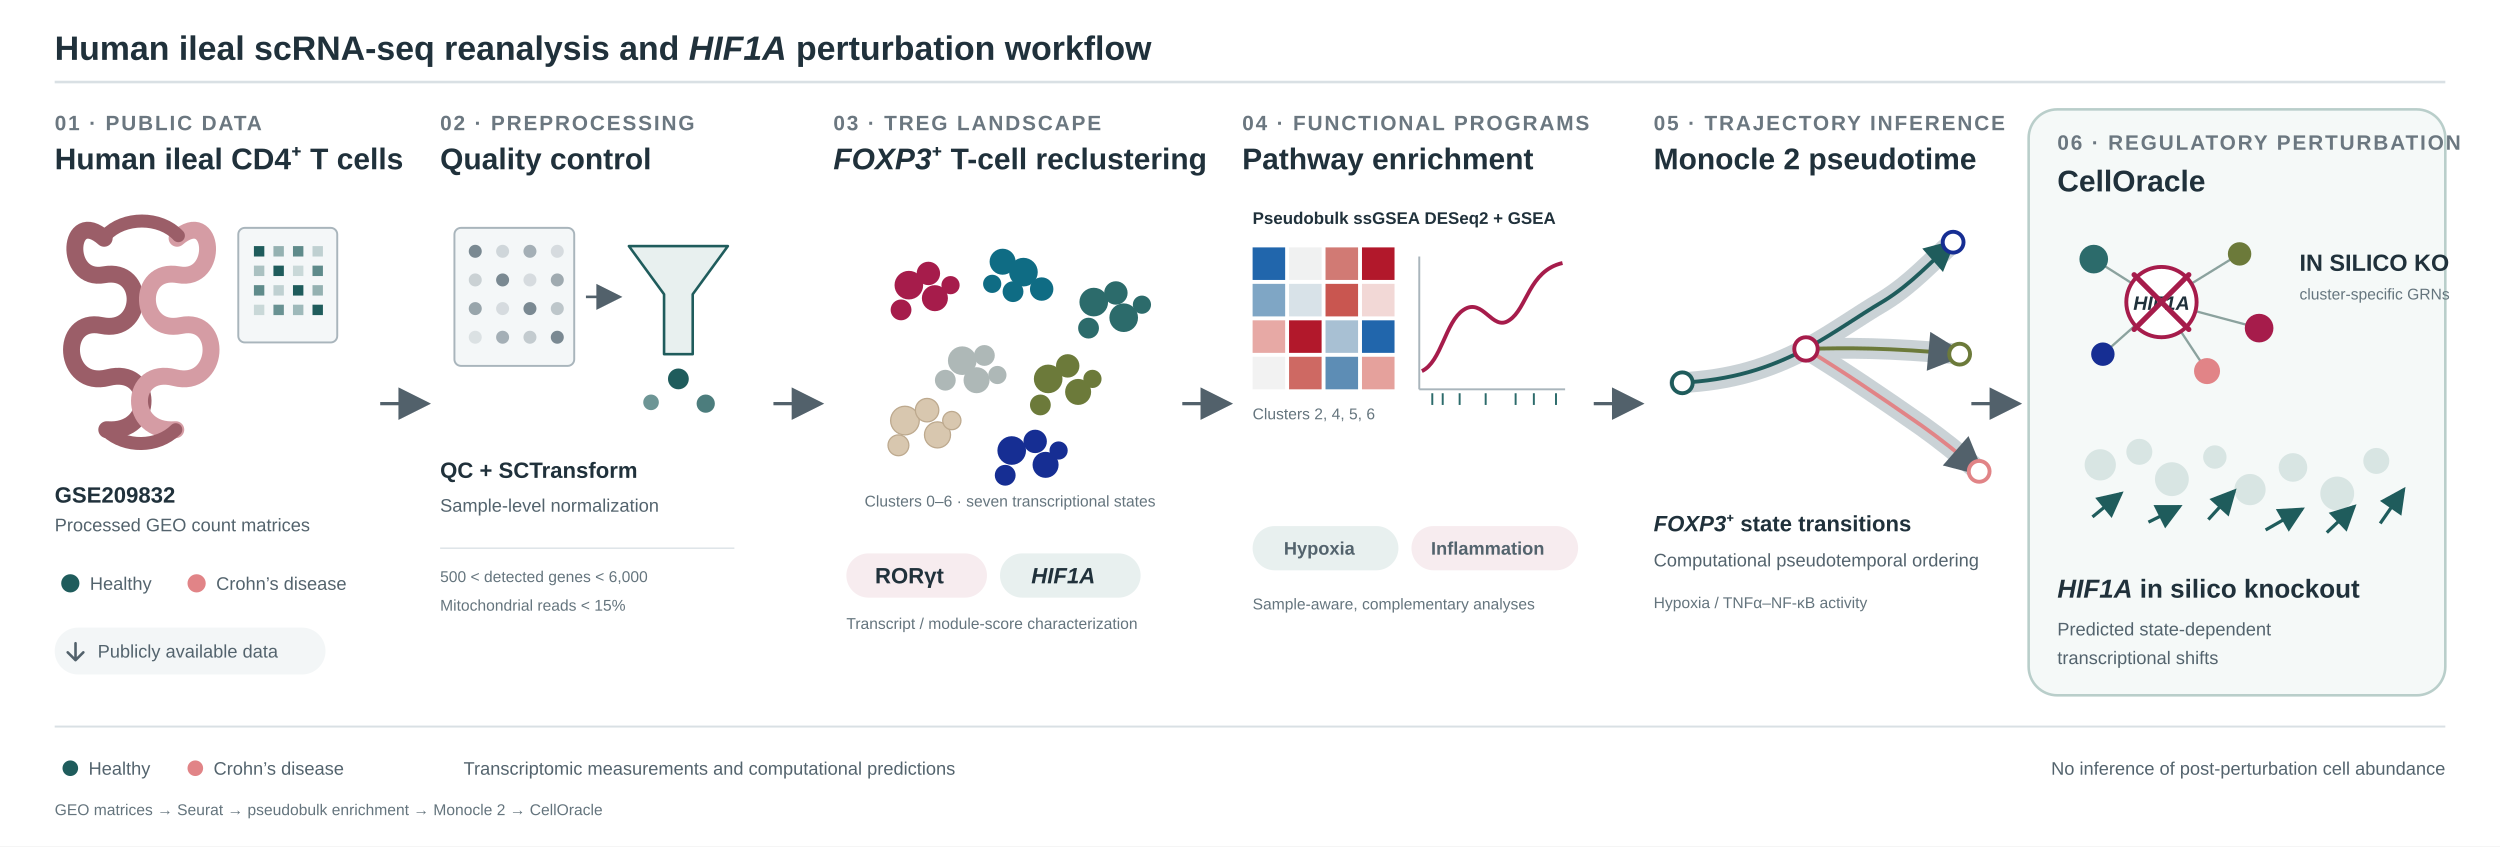
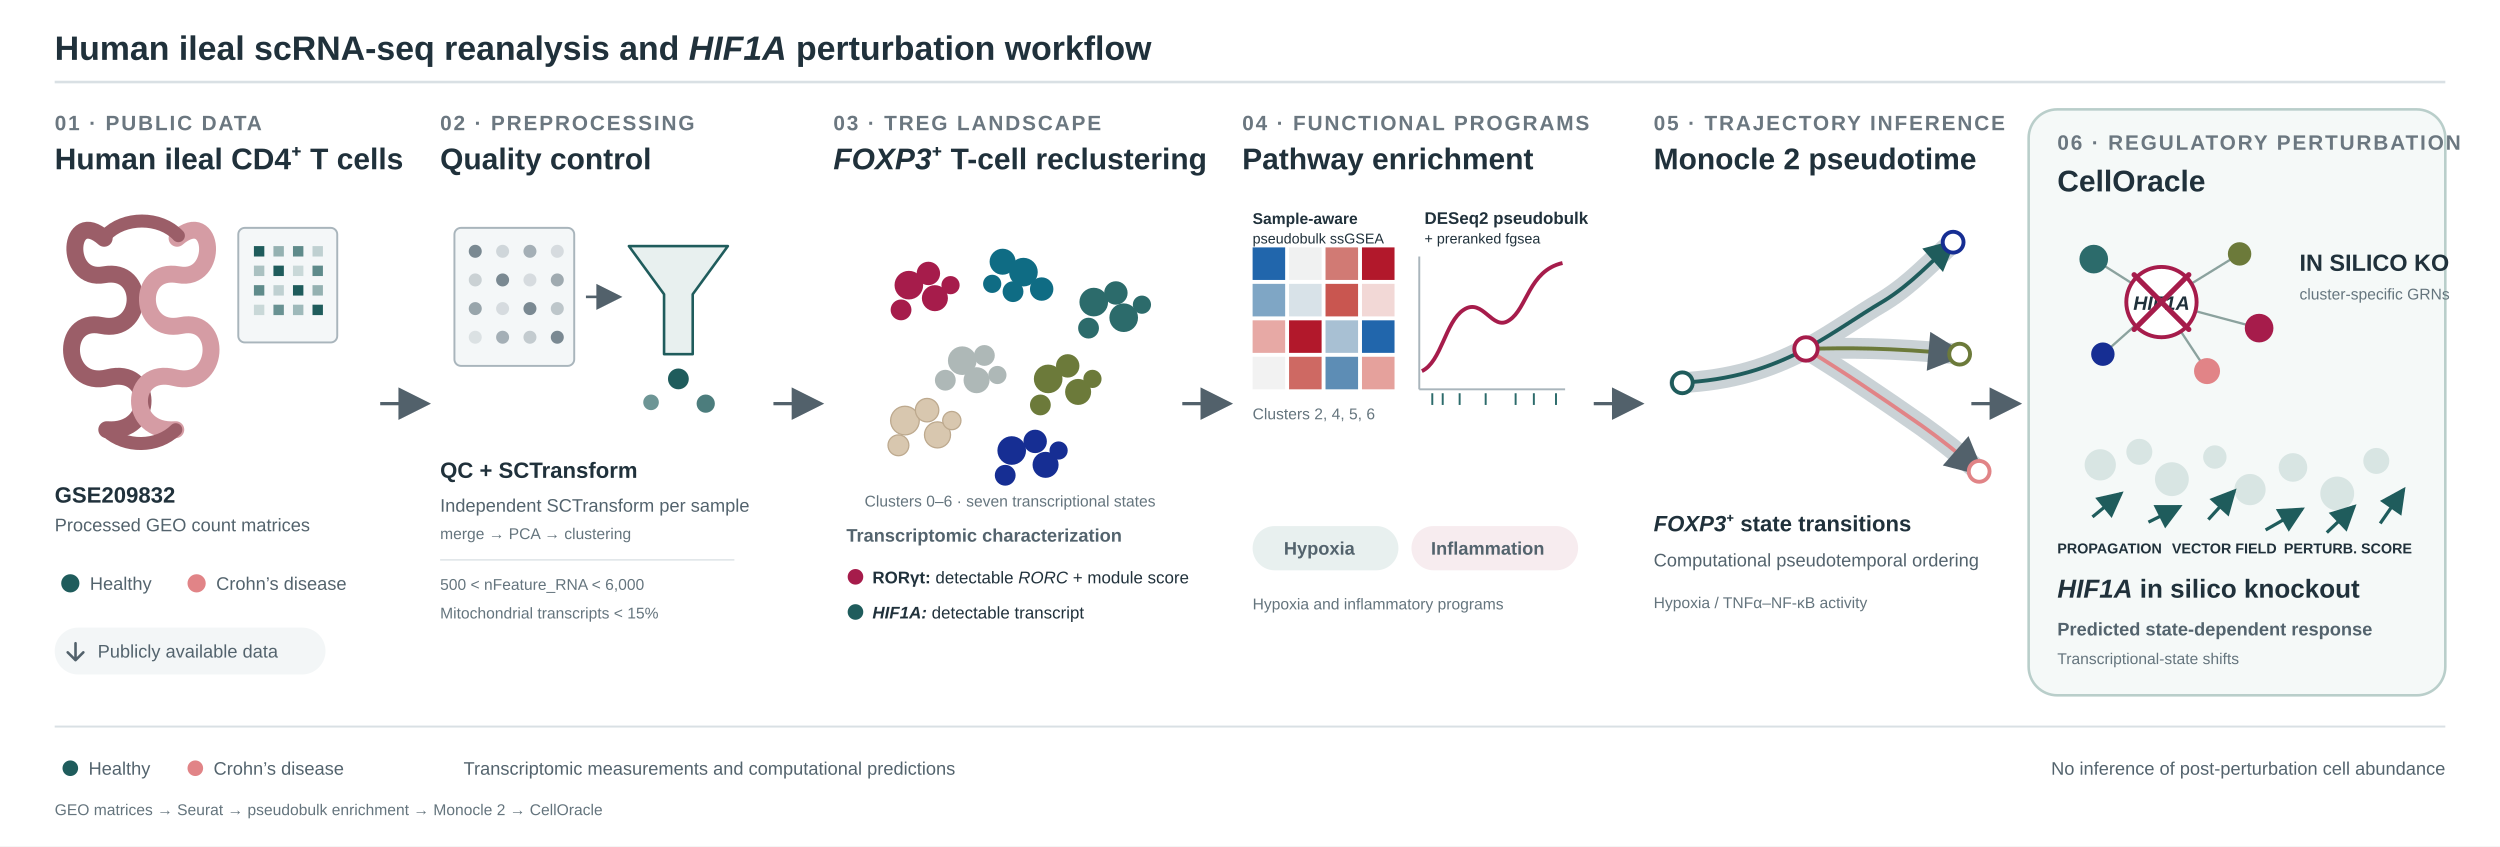
<svg xmlns="http://www.w3.org/2000/svg" width="1920" height="650" viewBox="0 0 1920 650" role="img" aria-labelledby="title desc">
  <defs>
    <marker id="arrow" markerWidth="10" markerHeight="10" refX="8" refY="5" orient="auto" markerUnits="strokeWidth">
      <path d="M0,0 L10,5 L0,10 Z" fill="#52616B" />
    </marker>
    <marker id="arrow-teal" markerWidth="8" markerHeight="8" refX="7" refY="4" orient="auto" markerUnits="strokeWidth">
      <path d="M0,0 L8,4 L0,8 Z" fill="#1F5C5C" />
    </marker>
    <style>
      text { font-family: Arial, Helvetica, sans-serif; fill: #20313B; }
      .stage-no { font-size: 16px; font-weight: 700; letter-spacing: 1.4px; fill: #6B7780; }
      .stage-title { font-size: 23px; font-weight: 700; }
      .label { font-size: 17px; font-weight: 600; }
      .small { font-size: 14px; fill: #53636D; }
      .tiny { font-size: 12px; fill: #64747D; }
      .connector { stroke: #52616B; stroke-width: 2.5; fill: none; marker-end: url(#arrow); }
      .fine { stroke: #71808A; stroke-width: 1.6; fill: none; }
    </style>
  </defs>
  <rect width="1920" height="650" fill="#FFFFFF" />
  <text x="42" y="46" font-size="26" font-weight="700">Human ileal scRNA-seq reanalysis and <tspan font-style="italic">HIF1A</tspan> perturbation workflow</text>
  <line x1="42" y1="63" x2="1878" y2="63" stroke="#D9E0E4" stroke-width="2" />
  <path class="connector" d="M292 310 H326" />
  <path class="connector" d="M594 310 H628" />
  <path class="connector" d="M908 310 H942" />
  <path class="connector" d="M1224 310 H1258" />
  <path class="connector" d="M1514 310 H1548" />
  <g id="public-data">
    <text class="stage-no" x="42" y="100">01 · PUBLIC DATA</text>
    <text class="stage-title" x="42" y="130">Human ileal CD4⁺ T cells</text>
    <path d="M80 183 C52 158, 48 217, 80 211 C113 205, 111 257, 78 250 C45 243, 48 299, 83 290 C118 281, 120 333, 82 330" fill="none" stroke="#9B5E68" stroke-width="13" stroke-linecap="round" />
    <path d="M136 183 C165 158, 169 217, 137 211 C104 205, 106 257, 139 250 C172 243, 169 299, 134 290 C99 281, 97 333, 135 330" fill="none" stroke="#D59CA4" stroke-width="13" stroke-linecap="round" />
    <path d="M81 181 C95 166, 123 166, 137 181 M82 331 C96 344, 121 344, 135 330" fill="none" stroke="#9B5E68" stroke-width="10" stroke-linecap="round" />
    <g transform="translate(183 175)">
      <rect x="0" y="0" width="76" height="88" rx="5" fill="#F4F7F8" stroke="#A9B5BC" stroke-width="1.5" />
      <g fill="#1F5C5C">
        <rect x="12" y="14" width="8" height="8" />
        <rect x="27" y="14" width="8" height="8" opacity=".45" />
        <rect x="42" y="14" width="8" height="8" opacity=".7" />
        <rect x="57" y="14" width="8" height="8" opacity=".25" />
        <rect x="12" y="29" width="8" height="8" opacity=".35" />
        <rect x="27" y="29" width="8" height="8" />
        <rect x="42" y="29" width="8" height="8" opacity=".2" />
        <rect x="57" y="29" width="8" height="8" opacity=".7" />
        <rect x="12" y="44" width="8" height="8" opacity=".7" />
        <rect x="27" y="44" width="8" height="8" opacity=".25" />
        <rect x="42" y="44" width="8" height="8" />
        <rect x="57" y="44" width="8" height="8" opacity=".45" />
        <rect x="12" y="59" width="8" height="8" opacity=".2" />
        <rect x="27" y="59" width="8" height="8" opacity=".65" />
        <rect x="42" y="59" width="8" height="8" opacity=".4" />
        <rect x="57" y="59" width="8" height="8" />
      </g>
    </g>
    <text class="label" x="42" y="386">GSE209832</text>
    <text class="small" x="42" y="408">Processed GEO count matrices</text>
    <circle cx="54" cy="448" r="7" fill="#1F5C5C" />
    <text class="small" x="69" y="453">Healthy</text>
    <circle cx="151" cy="448" r="7" fill="#E18487" />
    <text class="small" x="166" y="453">Crohn’s disease</text>
    <rect x="42" y="482" width="208" height="36" rx="18" fill="#F3F6F7" />
    <path d="M58 494 v13 M52 501 l6 6 6-6" stroke="#52616B" stroke-width="2" fill="none" stroke-linecap="round" stroke-linejoin="round" />
    <text class="small" x="75" y="505">Publicly available data</text>
  </g>
  <g id="quality-control">
    <text class="stage-no" x="338" y="100">02 · PREPROCESSING</text>
    <text class="stage-title" x="338" y="130">Quality control</text>
    <g transform="translate(349 175)">
      <rect x="0" y="0" width="92" height="106" rx="5" fill="#F4F7F8" stroke="#A9B5BC" stroke-width="1.5" />
      <g fill="#7A8992">
        <circle cx="16" cy="18" r="5" />
        <circle cx="37" cy="18" r="5" opacity=".3" />
        <circle cx="58" cy="18" r="5" opacity=".65" />
        <circle cx="79" cy="18" r="5" opacity=".25" />
        <circle cx="16" cy="40" r="5" opacity=".35" />
        <circle cx="37" cy="40" r="5" />
        <circle cx="58" cy="40" r="5" opacity=".25" />
        <circle cx="79" cy="40" r="5" opacity=".7" />
        <circle cx="16" cy="62" r="5" opacity=".75" />
        <circle cx="37" cy="62" r="5" opacity=".25" />
        <circle cx="58" cy="62" r="5" />
        <circle cx="79" cy="62" r="5" opacity=".45" />
        <circle cx="16" cy="84" r="5" opacity=".2" />
        <circle cx="37" cy="84" r="5" opacity=".65" />
        <circle cx="58" cy="84" r="5" opacity=".4" />
        <circle cx="79" cy="84" r="5" />
      </g>
    </g>
    <path d="M450 228 H474" stroke="#52616B" stroke-width="2" marker-end="url(#arrow)" />
    <path d="M483 189 H559 L532 226 V272 H510 V226 Z" fill="#E8F0EF" stroke="#1F5C5C" stroke-width="2" stroke-linejoin="round" />
    <circle cx="521" cy="291" r="8" fill="#1F5C5C" />
    <circle cx="500" cy="309" r="6" fill="#1F5C5C" opacity=".65" />
    <circle cx="542" cy="310" r="7" fill="#1F5C5C" opacity=".8" />
    <text class="label" x="338" y="367">QC + SCTransform</text>
-     <text class="small" x="338" y="393">Sample-level normalization</text>
-     <line x1="338" y1="421" x2="564" y2="421" stroke="#D9E0E4" />
-     <text class="tiny" x="338" y="447">500 &lt; detected genes &lt; 6,000</text>
-     <text class="tiny" x="338" y="469">Mitochondrial reads &lt; 15%</text>
+     <text class="small" x="338" y="393">Independent SCTransform per sample</text>
+     <text class="tiny" x="338" y="414">merge → PCA → clustering</text>
+     <line x1="338" y1="430" x2="564" y2="430" stroke="#D9E0E4" />
+     <text class="tiny" x="338" y="453">500 &lt; nFeature_RNA &lt; 6,000</text>
+     <text class="tiny" x="338" y="475">Mitochondrial transcripts &lt; 15%</text>
  </g>
  <g id="treg-landscape">
    <text class="stage-no" x="640" y="100">03 · TREG LANDSCAPE</text>
    <text class="stage-title" x="640" y="130">
      <tspan font-style="italic">FOXP3</tspan>⁺ T-cell reclustering</text>
    <g transform="translate(652 161)">
      <g fill="#A61C4B">
        <circle cx="46" cy="58" r="11" />
        <circle cx="61" cy="49" r="9" />
        <circle cx="66" cy="68" r="10" />
        <circle cx="40" cy="77" r="8" />
        <circle cx="78" cy="58" r="7" />
      </g>
      <g fill="#0F6C84">
        <circle cx="118" cy="40" r="10" />
        <circle cx="134" cy="48" r="11" />
        <circle cx="126" cy="63" r="8" />
        <circle cx="148" cy="61" r="9" />
        <circle cx="110" cy="57" r="7" />
      </g>
      <g fill="#2C6B6B">
        <circle cx="188" cy="71" r="11" />
        <circle cx="205" cy="64" r="9" />
        <circle cx="211" cy="83" r="11" />
        <circle cx="184" cy="91" r="8" />
        <circle cx="225" cy="73" r="7" />
      </g>
      <g fill="#AEB8B7">
        <circle cx="87" cy="116" r="11" />
        <circle cx="104" cy="112" r="8" />
        <circle cx="98" cy="131" r="10" />
        <circle cx="74" cy="131" r="8" />
        <circle cx="114" cy="127" r="7" />
      </g>
      <g fill="#6C7A3A">
        <circle cx="153" cy="130" r="11" />
        <circle cx="168" cy="120" r="9" />
        <circle cx="176" cy="140" r="10" />
        <circle cx="147" cy="150" r="8" />
        <circle cx="187" cy="130" r="7" />
      </g>
      <g fill="#D8C7AF" stroke="#BDA98E" stroke-width="1">
        <circle cx="43" cy="162" r="11" />
        <circle cx="60" cy="154" r="9" />
        <circle cx="68" cy="173" r="10" />
        <circle cx="38" cy="181" r="8" />
        <circle cx="79" cy="162" r="7" />
      </g>
      <g fill="#162E93">
        <circle cx="125" cy="185" r="11" />
        <circle cx="143" cy="178" r="9" />
        <circle cx="151" cy="196" r="10" />
        <circle cx="120" cy="204" r="8" />
        <circle cx="161" cy="185" r="7" />
      </g>
      <text class="tiny" x="12" y="228">Clusters 0–6 · seven transcriptional states</text>
    </g>
-     <rect x="650" y="425" width="108" height="34" rx="17" fill="#F7ECEF" />
-     <text class="label" x="672" y="448">RORγt</text>
-     <rect x="768" y="425" width="108" height="34" rx="17" fill="#E8F0EF" />
-     <text class="label" x="792" y="448" font-style="italic">HIF1A</text>
-     <text class="tiny" x="650" y="483">Transcript / module-score characterization</text>
+     <text class="small" x="650" y="416" font-weight="700">Transcriptomic characterization</text>
+     <circle cx="657" cy="443" r="6" fill="#A61C4B" />
+     <text x="670" y="448" font-size="13">
+       <tspan font-weight="700">RORγt:</tspan> detectable <tspan font-style="italic">RORC</tspan> + module score</text>
+     <circle cx="657" cy="470" r="6" fill="#1F5C5C" />
+     <text x="670" y="475" font-size="13">
+       <tspan font-style="italic" font-weight="700">HIF1A:</tspan> detectable transcript</text>
  </g>
  <g id="pathway-enrichment">
    <text class="stage-no" x="954" y="100">04 · FUNCTIONAL PROGRAMS</text>
    <text class="stage-title" x="954" y="130">Pathway enrichment</text>
    <g transform="translate(962 172)">
-       <text x="0" y="0" font-size="13" font-weight="700">Pseudobulk ssGSEA</text>
+       <text x="0" y="0" font-size="12" font-weight="700">Sample-aware</text>
+       <text x="0" y="15" font-size="11" fill="#53636D">pseudobulk ssGSEA</text>
      <g transform="translate(0 18)">
        <rect x="0" y="0" width="25" height="25" fill="#2166AC" />
        <rect x="28" y="0" width="25" height="25" fill="#F0F1F1" />
        <rect x="56" y="0" width="25" height="25" fill="#D17A74" />
        <rect x="84" y="0" width="25" height="25" fill="#B2182B" />
        <rect x="0" y="28" width="25" height="25" fill="#7FA6C5" />
        <rect x="28" y="28" width="25" height="25" fill="#D8E2E8" />
        <rect x="56" y="28" width="25" height="25" fill="#C95650" />
        <rect x="84" y="28" width="25" height="25" fill="#F2D8D6" />
        <rect x="0" y="56" width="25" height="25" fill="#E7A9A5" />
        <rect x="28" y="56" width="25" height="25" fill="#B2182B" />
        <rect x="56" y="56" width="25" height="25" fill="#A8C0D3" />
        <rect x="84" y="56" width="25" height="25" fill="#2166AC" />
        <rect x="0" y="84" width="25" height="25" fill="#F2F2F2" />
        <rect x="28" y="84" width="25" height="25" fill="#CE6963" />
        <rect x="56" y="84" width="25" height="25" fill="#5D8DB5" />
        <rect x="84" y="84" width="25" height="25" fill="#E5A19C" />
      </g>
      <text class="tiny" x="0" y="150">Clusters 2, 4, 5, 6</text>
    </g>
    <g transform="translate(1090 172)">
-       <text x="4" y="0" font-size="13" font-weight="700">DESeq2 + GSEA</text>
+       <text x="4" y="0" font-size="13" font-weight="700">DESeq2 pseudobulk</text>
+       <text x="4" y="15" font-size="11" fill="#53636D">+ preranked fgsea</text>
      <path d="M0 127 H112 M0 127 V25" stroke="#A9B5BC" stroke-width="1.5" fill="none" />
      <path d="M2 113 C17 106, 20 75, 34 66 C49 56, 56 83, 69 74 C83 65, 84 36, 110 30" fill="none" stroke="#A61C4B" stroke-width="3" />
      <g stroke="#2C6B6B" stroke-width="1.5">
        <line x1="10" y1="130" x2="10" y2="139" />
        <line x1="18" y1="130" x2="18" y2="139" />
        <line x1="31" y1="130" x2="31" y2="139" />
        <line x1="51" y1="130" x2="51" y2="139" />
        <line x1="74" y1="130" x2="74" y2="139" />
        <line x1="88" y1="130" x2="88" y2="139" />
        <line x1="105" y1="130" x2="105" y2="139" />
      </g>
    </g>
    <rect x="962" y="404" width="112" height="34" rx="17" fill="#E8F0EF" />
    <text class="small" x="986" y="426" font-weight="700">Hypoxia</text>
    <rect x="1084" y="404" width="128" height="34" rx="17" fill="#F7ECEF" />
    <text class="small" x="1099" y="426" font-weight="700">Inflammation</text>
-     <text class="tiny" x="962" y="468">Sample-aware, complementary analyses</text>
+     <text class="tiny" x="962" y="468">Hypoxia and inflammatory programs</text>
  </g>
  <g id="pseudotime">
    <text class="stage-no" x="1270" y="100">05 · TRAJECTORY INFERENCE</text>
    <text class="stage-title" x="1270" y="130">Monocle 2 pseudotime</text>
    <g transform="translate(1282 176)">
      <path d="M8 118 C48 116, 76 107, 105 92 C130 78, 143 68, 165 55 C186 42, 201 25, 218 10" stroke="#CAD2D6" stroke-width="16" fill="none" stroke-linecap="round" />
      <path d="M105 92 C133 109, 161 128, 194 151 C208 161, 222 172, 238 186" stroke="#CAD2D6" stroke-width="16" fill="none" stroke-linecap="round" />
      <path d="M105 92 C137 91, 168 91, 223 96" stroke="#CAD2D6" stroke-width="16" fill="none" stroke-linecap="round" />
      <path d="M8 118 C48 116, 76 107, 105 92 C130 78, 143 68, 165 55 C186 42, 201 25, 218 10" stroke="#1F5C5C" stroke-width="3" fill="none" marker-end="url(#arrow-teal)" />
      <path d="M105 92 C133 109, 161 128, 194 151 C208 161, 222 172, 238 186" stroke="#E18487" stroke-width="3" fill="none" marker-end="url(#arrow)" />
      <path d="M105 92 C137 91, 168 91, 223 96" stroke="#6C7A3A" stroke-width="3" fill="none" marker-end="url(#arrow)" />
      <g fill="#FFFFFF" stroke-width="3">
        <circle cx="10" cy="118" r="8" stroke="#1F5C5C" />
        <circle cx="105" cy="92" r="9" stroke="#A61C4B" />
        <circle cx="218" cy="10" r="8" stroke="#162E93" />
        <circle cx="238" cy="186" r="8" stroke="#E18487" />
        <circle cx="223" cy="96" r="8" stroke="#6C7A3A" />
      </g>
    </g>
    <text class="label" x="1270" y="408">
      <tspan font-style="italic">FOXP3</tspan>⁺ state transitions</text>
    <text class="small" x="1270" y="435">Computational pseudotemporal ordering</text>
    <text class="tiny" x="1270" y="467">Hypoxia / TNFα–NF-κB activity</text>
  </g>
  <g id="celloracle">
    <rect x="1558" y="84" width="320" height="450" rx="22" fill="#F5F9F8" stroke="#B9CECA" stroke-width="2" />
    <text class="stage-no" x="1580" y="115">06 · REGULATORY PERTURBATION</text>
    <text class="stage-title" x="1580" y="147">CellOracle</text>
    <g transform="translate(1590 177)">
      <g stroke="#8BA29E" stroke-width="1.8">
        <line x1="70" y1="55" x2="18" y2="22" />
        <line x1="70" y1="55" x2="130" y2="18" />
        <line x1="70" y1="55" x2="145" y2="75" />
        <line x1="70" y1="55" x2="25" y2="95" />
        <line x1="70" y1="55" x2="105" y2="108" />
      </g>
      <circle cx="18" cy="22" r="11" fill="#2C6B6B" />
      <circle cx="130" cy="18" r="9" fill="#6C7A3A" />
      <circle cx="145" cy="75" r="11" fill="#A61C4B" />
      <circle cx="25" cy="95" r="9" fill="#162E93" />
      <circle cx="105" cy="108" r="10" fill="#E18487" />
      <circle cx="70" cy="55" r="27" fill="#FFFFFF" stroke="#A61C4B" stroke-width="3" />
      <text x="70" y="61" text-anchor="middle" font-size="15" font-weight="700" font-style="italic">HIF1A</text>
      <line x1="49" y1="34" x2="91" y2="76" stroke="#A61C4B" stroke-width="4" stroke-linecap="round" />
      <line x1="91" y1="34" x2="49" y2="76" stroke="#A61C4B" stroke-width="4" stroke-linecap="round" />
    </g>
    <text x="1766" y="208" font-size="18" font-weight="700" fill="#A61C4B">IN SILICO KO</text>
    <text class="tiny" x="1766" y="230">cluster-specific GRNs</text>
    <g transform="translate(1585 329)">
      <g fill="#D8E5E3">
        <circle cx="28" cy="28" r="12" />
        <circle cx="58" cy="18" r="10" />
        <circle cx="83" cy="39" r="13" />
        <circle cx="116" cy="22" r="9" />
        <circle cx="143" cy="47" r="12" />
        <circle cx="176" cy="30" r="11" />
        <circle cx="210" cy="50" r="13" />
        <circle cx="240" cy="25" r="10" />
      </g>
      <g stroke="#1F5C5C" stroke-width="2.5" fill="none" marker-end="url(#arrow-teal)">
        <path d="M22 68 l22 -18" />
        <path d="M65 72 l24 -12" />
        <path d="M111 70 l20 -22" />
        <path d="M155 78 l28 -16" />
        <path d="M202 80 l21 -20" />
        <path d="M243 73 l18 -26" />
      </g>
    </g>
+     <text x="1580" y="425" font-size="11" font-weight="700" fill="#53636D">PROPAGATION</text>
+     <text x="1668" y="425" font-size="11" font-weight="700" fill="#53636D">VECTOR FIELD</text>
+     <text x="1754" y="425" font-size="11" font-weight="700" fill="#53636D">PERTURB. SCORE</text>
    <text x="1580" y="459" font-size="20" font-weight="700">
      <tspan font-style="italic">HIF1A</tspan> in silico knockout</text>
-     <text class="small" x="1580" y="488">Predicted state-dependent</text>
-     <text class="small" x="1580" y="510">transcriptional shifts</text>
+     <text class="small" x="1580" y="488" font-weight="700">Predicted state-dependent response</text>
+     <text class="tiny" x="1580" y="510">Transcriptional-state shifts</text>
  </g>
  <line x1="42" y1="558" x2="1878" y2="558" stroke="#D9E0E4" stroke-width="1.5" />
  <circle cx="54" cy="590" r="6" fill="#1F5C5C" />
  <text class="small" x="68" y="595">Healthy</text>
  <circle cx="150" cy="590" r="6" fill="#E18487" />
  <text class="small" x="164" y="595">Crohn’s disease</text>
  <text class="small" x="356" y="595">Transcriptomic measurements and computational predictions</text>
  <text class="small" x="1878" y="595" text-anchor="end">No inference of post-perturbation cell abundance</text>
  <text class="tiny" x="42" y="626">GEO matrices → Seurat → pseudobulk enrichment → Monocle 2 → CellOracle</text>
</svg>
